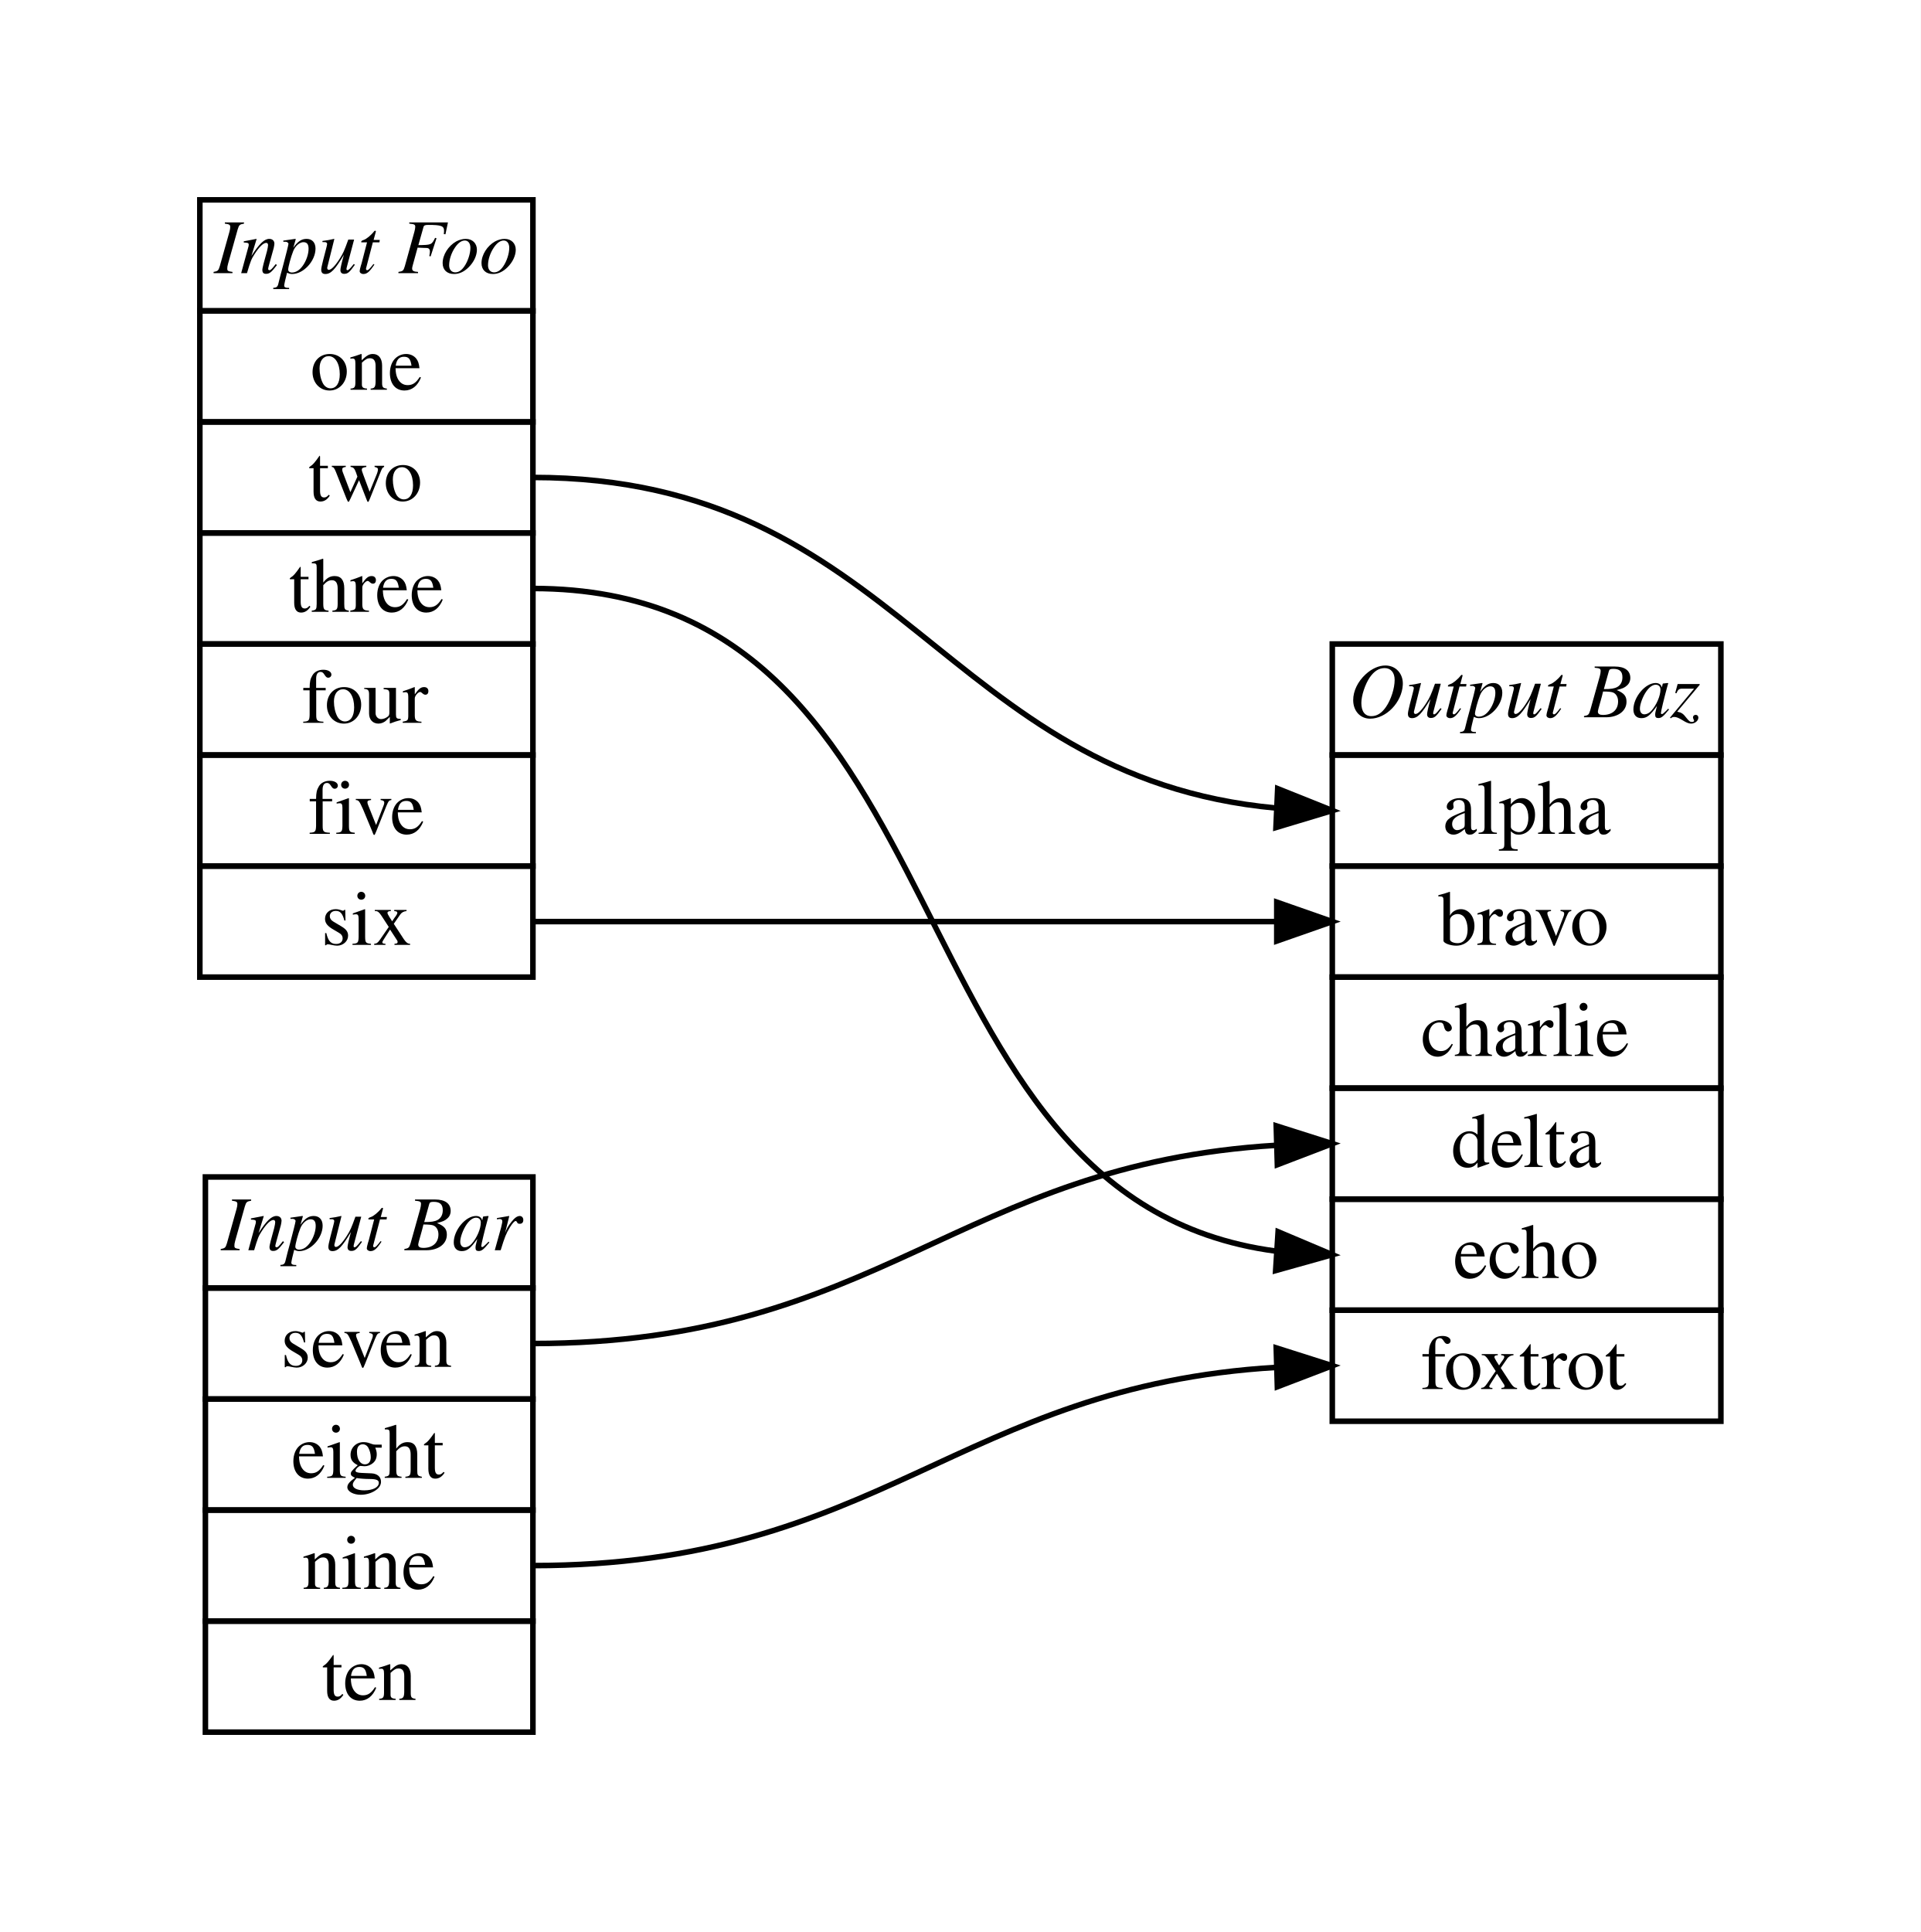
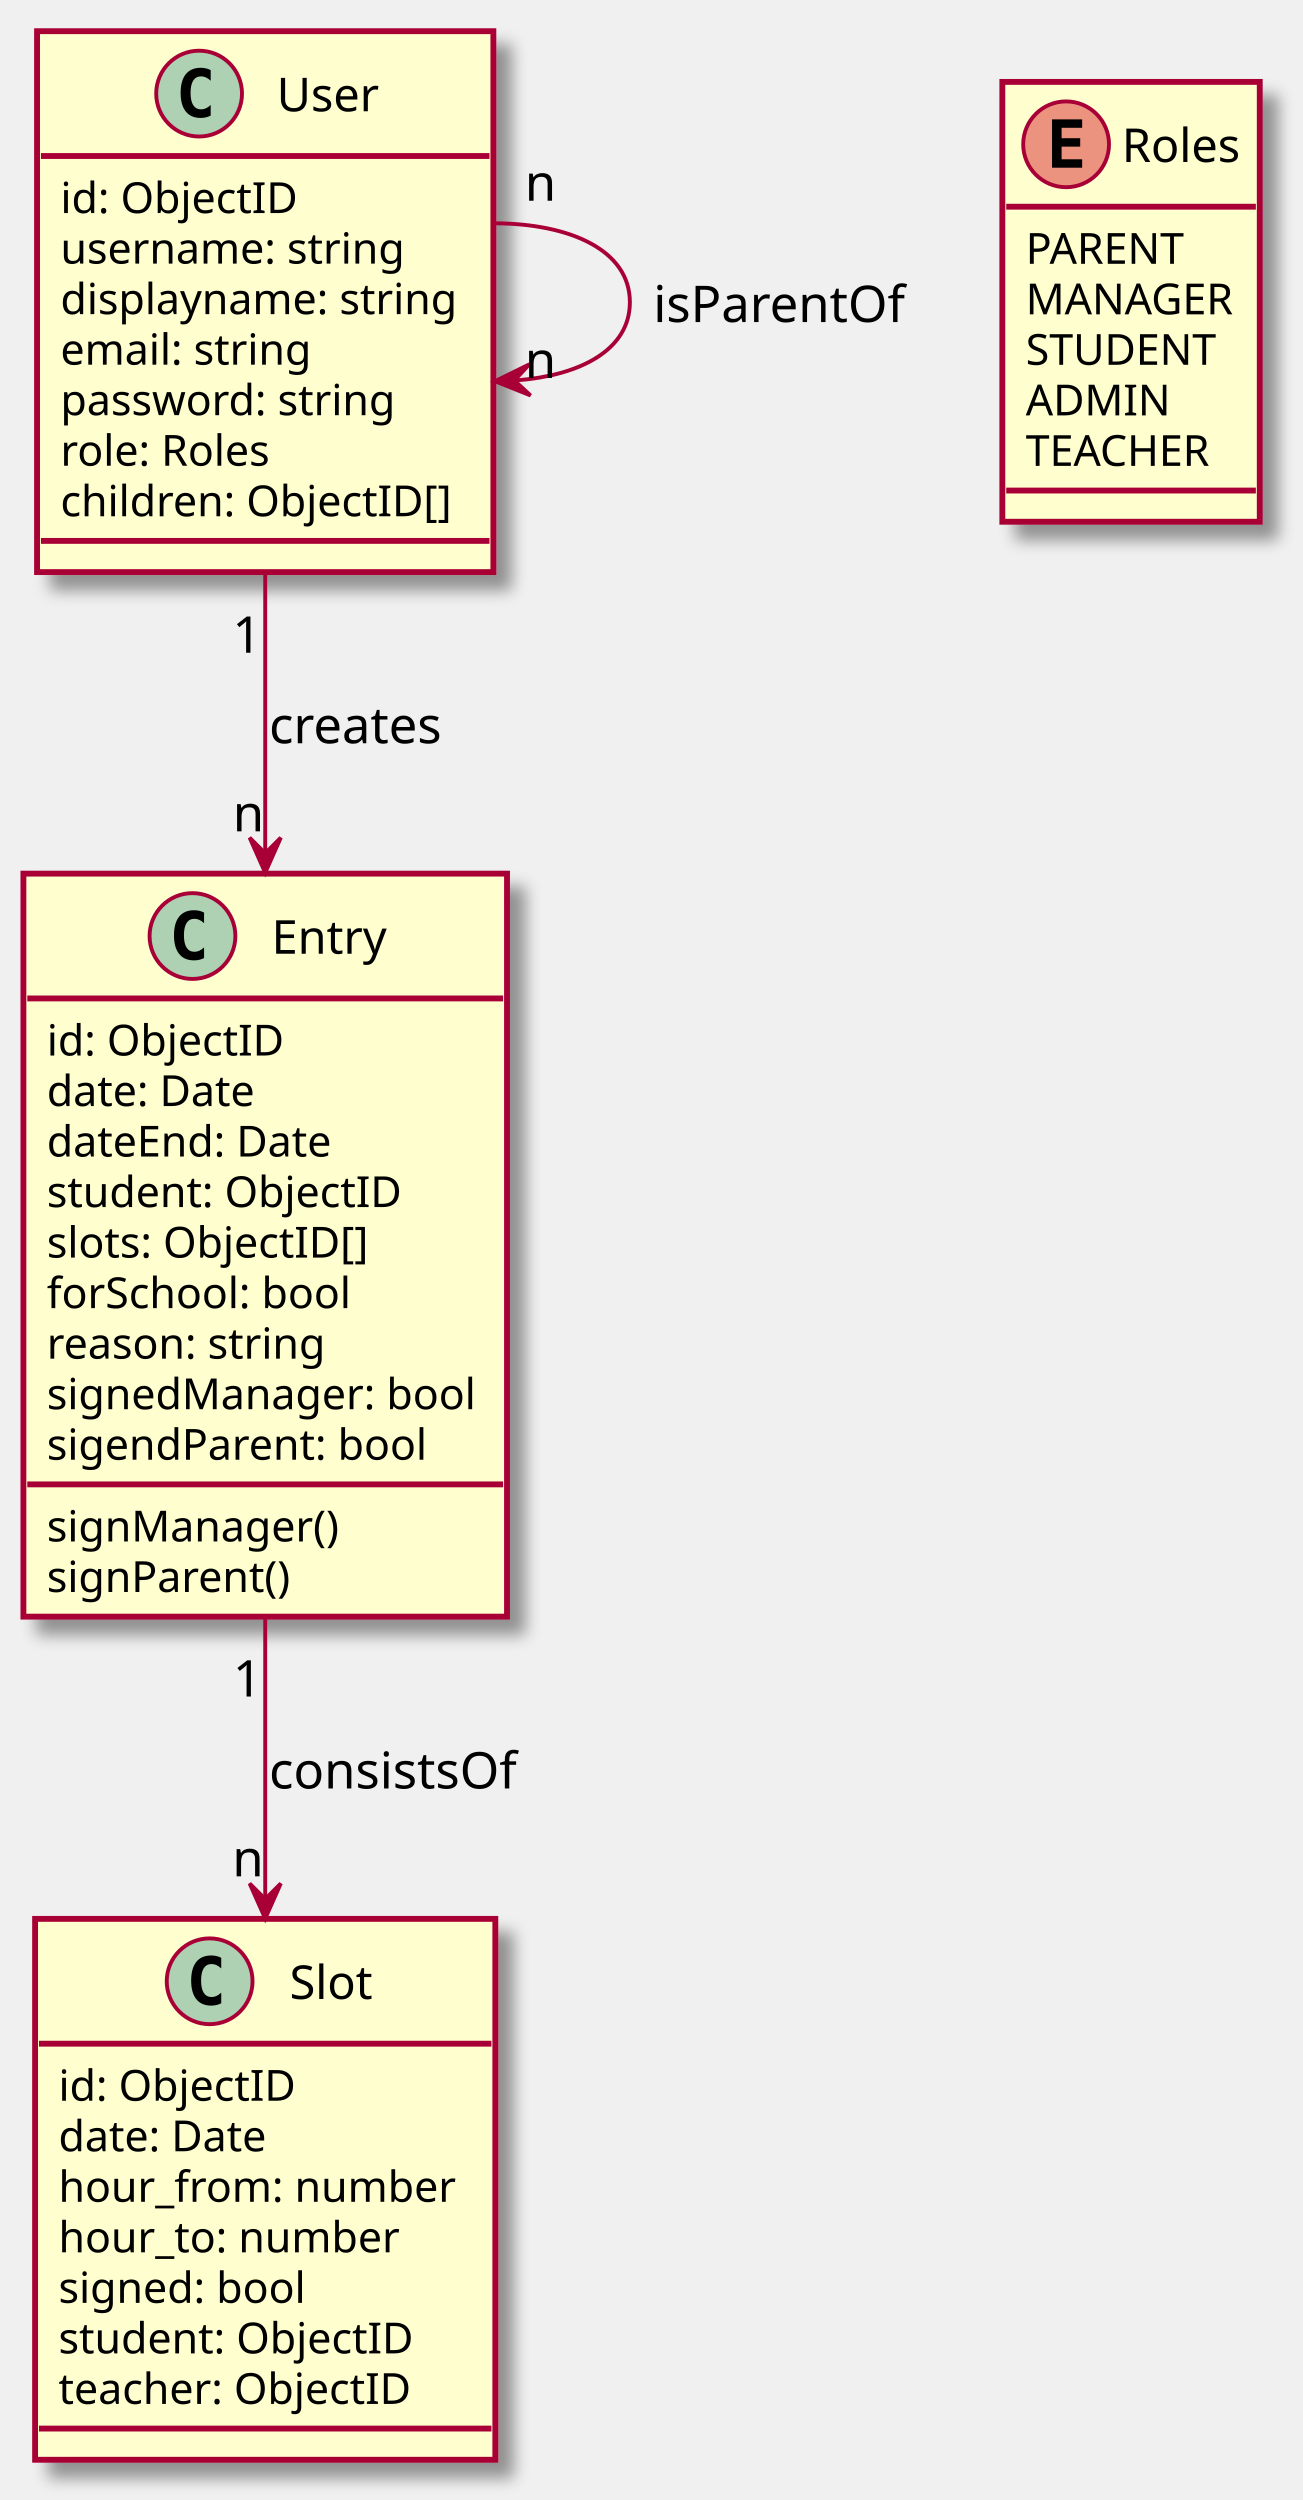
- <svg xmlns="http://www.w3.org/2000/svg" width="346pt" height="348pt" viewBox="0.00 0.00 346.00 348.00">
-   <g id="graph0" class="graph" transform="scale(1 1) rotate(0) translate(36 312)">
-     <polygon fill="#ffffff" stroke="transparent" points="-36,36 -36,-312 310,-312 310,36 -36,36" />
-     <g id="node1" class="node">
-       <polygon fill="none" stroke="#000000" points="0,-256 0,-276 60,-276 60,-256 0,-256" />
-       <text text-anchor="start" x="2.581" y="-262.8" font-family="Times,serif" font-style="italic" font-size="14.00" fill="#000000">Input Foo</text>
-       <polygon fill="none" stroke="#000000" points="0,-236 0,-256 60,-256 60,-236 0,-236" />
-       <text text-anchor="start" x="19.893" y="-241.8" font-family="Times,serif" font-size="14.00" fill="#000000">one</text>
-       <polygon fill="none" stroke="#000000" points="0,-216 0,-236 60,-236 60,-216 0,-216" />
-       <text text-anchor="start" x="19.5" y="-221.8" font-family="Times,serif" font-size="14.00" fill="#000000">two</text>
-       <polygon fill="none" stroke="#000000" points="0,-196 0,-216 60,-216 60,-196 0,-196" />
-       <text text-anchor="start" x="16.01" y="-201.8" font-family="Times,serif" font-size="14.00" fill="#000000">three</text>
-       <polygon fill="none" stroke="#000000" points="0,-176 0,-196 60,-196 60,-176 0,-176" />
-       <text text-anchor="start" x="18.338" y="-181.8" font-family="Times,serif" font-size="14.00" fill="#000000">four</text>
-       <polygon fill="none" stroke="#000000" points="0,-156 0,-176 60,-176 60,-156 0,-156" />
-       <text text-anchor="start" x="19.5" y="-161.8" font-family="Times,serif" font-size="14.00" fill="#000000">five</text>
-       <polygon fill="none" stroke="#000000" points="0,-136 0,-156 60,-156 60,-136 0,-136" />
-       <text text-anchor="start" x="21.831" y="-141.8" font-family="Times,serif" font-size="14.00" fill="#000000">six</text>
-     </g>
-     <g id="node3" class="node">
-       <polygon fill="none" stroke="#000000" points="204,-176 204,-196 274,-196 274,-176 204,-176" />
-       <text text-anchor="start" x="206.922" y="-182.8" font-family="Times,serif" font-style="italic" font-size="14.00" fill="#000000">Output Baz</text>
-       <polygon fill="none" stroke="#000000" points="204,-156 204,-176 274,-176 274,-156 204,-156" />
-       <text text-anchor="start" x="223.841" y="-161.8" font-family="Times,serif" font-size="14.00" fill="#000000">alpha</text>
-       <polygon fill="none" stroke="#000000" points="204,-136 204,-156 274,-156 274,-136 204,-136" />
-       <text text-anchor="start" x="223.062" y="-141.8" font-family="Times,serif" font-size="14.00" fill="#000000">bravo</text>
-       <polygon fill="none" stroke="#000000" points="204,-116 204,-136 274,-136 274,-116 204,-116" />
-       <text text-anchor="start" x="219.958" y="-121.8" font-family="Times,serif" font-size="14.00" fill="#000000">charlie</text>
-       <polygon fill="none" stroke="#000000" points="204,-96 204,-116 274,-116 274,-96 204,-96" />
-       <text text-anchor="start" x="225.397" y="-101.8" font-family="Times,serif" font-size="14.00" fill="#000000">delta</text>
-       <polygon fill="none" stroke="#000000" points="204,-76 204,-96 274,-96 274,-76 204,-76" />
-       <text text-anchor="start" x="225.786" y="-81.8" font-family="Times,serif" font-size="14.00" fill="#000000">echo</text>
-       <polygon fill="none" stroke="#000000" points="204,-56 204,-76 274,-76 274,-56 204,-56" />
-       <text text-anchor="start" x="219.948" y="-61.8" font-family="Times,serif" font-size="14.00" fill="#000000">foxtrot</text>
-     </g>
-     <g id="edge1" class="edge">
-       <path fill="none" stroke="#000000" d="M60,-226C125.812,-226 133.96,-171.939 193.916,-166.448" />
-       <polygon fill="#000000" stroke="#000000" points="194.165,-169.941 204,-166 193.854,-162.948 194.165,-169.941" />
-     </g>
-     <g id="edge2" class="edge">
-       <path fill="none" stroke="#000000" d="M60,-206C139.73,-206 122.439,-96.091 193.831,-86.646" />
-       <polygon fill="#000000" stroke="#000000" points="194.242,-90.127 204,-86 193.798,-83.141 194.242,-90.127" />
-     </g>
-     <g id="edge3" class="edge">
-       <path fill="none" stroke="#000000" d="M60,-146C120.5,-146 138.106,-146 193.915,-146" />
-       <polygon fill="#000000" stroke="#000000" points="194,-149.5 204,-146 194,-142.5 194,-149.5" />
-     </g>
-     <g id="node2" class="node">
-       <polygon fill="none" stroke="#000000" points="1,-80 1,-100 60,-100 60,-80 1,-80" />
-       <text text-anchor="start" x="3.867" y="-86.8" font-family="Times,serif" font-style="italic" font-size="14.00" fill="#000000">Input Bar</text>
-       <polygon fill="none" stroke="#000000" points="1,-60 1,-80 60,-80 60,-60 1,-60" />
-       <text text-anchor="start" x="14.562" y="-65.8" font-family="Times,serif" font-size="14.00" fill="#000000">seven</text>
-       <polygon fill="none" stroke="#000000" points="1,-40 1,-60 60,-60 60,-40 1,-40" />
-       <text text-anchor="start" x="16.503" y="-45.8" font-family="Times,serif" font-size="14.00" fill="#000000">eight</text>
-       <polygon fill="none" stroke="#000000" points="1,-20 1,-40 60,-40 60,-20 1,-20" />
-       <text text-anchor="start" x="18.448" y="-25.8" font-family="Times,serif" font-size="14.00" fill="#000000">nine</text>
-       <polygon fill="none" stroke="#000000" points="1,0 1,-20 60,-20 60,0 1,0" />
-       <text text-anchor="start" x="21.948" y="-5.8" font-family="Times,serif" font-size="14.00" fill="#000000">ten</text>
-     </g>
-     <g id="edge4" class="edge">
-       <path fill="none" stroke="#000000" d="M60,-70C122.491,-70 136.608,-102.303 193.997,-105.71" />
-       <polygon fill="#000000" stroke="#000000" points="193.903,-109.209 204,-106 194.106,-102.212 193.903,-109.209" />
-     </g>
-     <g id="edge5" class="edge">
-       <path fill="none" stroke="#000000" d="M60,-30C122.491,-30 136.608,-62.303 193.997,-65.71" />
-       <polygon fill="#000000" stroke="#000000" points="193.903,-69.209 204,-66 194.106,-62.212 193.903,-69.209" />
-     </g>
+ <svg xmlns="http://www.w3.org/2000/svg" contentScriptType="application/ecmascript" contentStyleType="text/css" height="641px" preserveAspectRatio="none" style="width:334px;height:641px;" version="1.1" viewBox="0 0 334 641" width="334px" zoomAndPan="magnify">
+   <defs>
+     <filter height="300%" id="fp0f30u1minzw" width="300%" x="-1" y="-1">
+       <feGaussianBlur result="blurOut" stdDeviation="2.0" />
+       <feColorMatrix in="blurOut" result="blurOut2" type="matrix" values="0 0 0 0 0 0 0 0 0 0 0 0 0 0 0 0 0 0 .4 0" />
+       <feOffset dx="4.0" dy="4.0" in="blurOut2" result="blurOut3" />
+       <feBlend in="SourceGraphic" in2="blurOut3" mode="normal" />
+     </filter>
+   </defs>
+   <g>
+     <rect fill="#FEFECE" filter="url(#fp0f30u1minzw)" height="138.685" id="User" style="stroke: #A80036; stroke-width: 1.5;" width="117" x="9.5" y="8" />
+     <ellipse cx="51.05" cy="24" fill="#ADD1B2" rx="11" ry="11" style="stroke: #A80036; stroke-width: 1.0;" />
+     <path d="M54.023,29.643 Q53.442,29.942 52.803,30.091 Q52.164,30.241 51.458,30.241 Q48.951,30.241 47.632,28.589 Q46.312,26.937 46.312,23.816 Q46.312,20.686 47.632,19.035 Q48.951,17.383 51.458,17.383 Q52.164,17.383 52.811,17.532 Q53.459,17.682 54.023,17.98 L54.023,20.703 Q53.392,20.122 52.799,19.852 Q52.205,19.582 51.574,19.582 Q50.23,19.582 49.545,20.649 Q48.86,21.716 48.86,23.816 Q48.86,25.908 49.545,26.974 Q50.23,28.041 51.574,28.041 Q52.205,28.041 52.799,27.771 Q53.392,27.502 54.023,26.92 Z " />
+     <text fill="#000000" font-family="sans-serif" font-size="12" lengthAdjust="spacingAndGlyphs" textLength="26" x="70.95" y="28.535">User</text>
+     <line style="stroke: #A80036; stroke-width: 1.5;" x1="10.5" x2="125.5" y1="40" y2="40" />
+     <text fill="#000000" font-family="sans-serif" font-size="11" lengthAdjust="spacingAndGlyphs" textLength="62" x="15.5" y="54.635">id: ObjectID</text>
+     <text fill="#000000" font-family="sans-serif" font-size="11" lengthAdjust="spacingAndGlyphs" textLength="91" x="15.5" y="67.59">username: string</text>
+     <text fill="#000000" font-family="sans-serif" font-size="11" lengthAdjust="spacingAndGlyphs" textLength="105" x="15.5" y="80.545">displayname: string</text>
+     <text fill="#000000" font-family="sans-serif" font-size="11" lengthAdjust="spacingAndGlyphs" textLength="66" x="15.5" y="93.5">email: string</text>
+     <text fill="#000000" font-family="sans-serif" font-size="11" lengthAdjust="spacingAndGlyphs" textLength="90" x="15.5" y="106.455">password: string</text>
+     <text fill="#000000" font-family="sans-serif" font-size="11" lengthAdjust="spacingAndGlyphs" textLength="56" x="15.5" y="119.41">role: Roles</text>
+     <text fill="#000000" font-family="sans-serif" font-size="11" lengthAdjust="spacingAndGlyphs" textLength="104" x="15.5" y="132.365">children: ObjectID[]</text>
+     <line style="stroke: #A80036; stroke-width: 1.5;" x1="10.5" x2="125.5" y1="138.685" y2="138.685" />
+     <rect fill="#FEFECE" filter="url(#fp0f30u1minzw)" height="190.506" id="Entry" style="stroke: #A80036; stroke-width: 1.5;" width="124" x="6" y="224" />
+     <ellipse cx="49.35" cy="240" fill="#ADD1B2" rx="11" ry="11" style="stroke: #A80036; stroke-width: 1.0;" />
+     <path d="M52.323,245.643 Q51.742,245.942 51.103,246.091 Q50.464,246.241 49.758,246.241 Q47.251,246.241 45.931,244.589 Q44.612,242.937 44.612,239.816 Q44.612,236.686 45.931,235.035 Q47.251,233.383 49.758,233.383 Q50.464,233.383 51.111,233.532 Q51.759,233.682 52.323,233.981 L52.323,236.703 Q51.692,236.122 51.099,235.852 Q50.505,235.583 49.874,235.583 Q48.53,235.583 47.845,236.649 Q47.16,237.716 47.16,239.816 Q47.16,241.908 47.845,242.974 Q48.53,244.041 49.874,244.041 Q50.505,244.041 51.099,243.771 Q51.692,243.501 52.323,242.92 Z " />
+     <text fill="#000000" font-family="sans-serif" font-size="12" lengthAdjust="spacingAndGlyphs" textLength="29" x="69.65" y="244.535">Entry</text>
+     <line style="stroke: #A80036; stroke-width: 1.5;" x1="7" x2="129" y1="256" y2="256" />
+     <text fill="#000000" font-family="sans-serif" font-size="11" lengthAdjust="spacingAndGlyphs" textLength="62" x="12" y="270.635">id: ObjectID</text>
+     <text fill="#000000" font-family="sans-serif" font-size="11" lengthAdjust="spacingAndGlyphs" textLength="53" x="12" y="283.59">date: Date</text>
+     <text fill="#000000" font-family="sans-serif" font-size="11" lengthAdjust="spacingAndGlyphs" textLength="73" x="12" y="296.545">dateEnd: Date</text>
+     <text fill="#000000" font-family="sans-serif" font-size="11" lengthAdjust="spacingAndGlyphs" textLength="93" x="12" y="309.5">student: ObjectID</text>
+     <text fill="#000000" font-family="sans-serif" font-size="11" lengthAdjust="spacingAndGlyphs" textLength="86" x="12" y="322.455">slots: ObjectID[]</text>
+     <text fill="#000000" font-family="sans-serif" font-size="11" lengthAdjust="spacingAndGlyphs" textLength="82" x="12" y="335.41">forSchool: bool</text>
+     <text fill="#000000" font-family="sans-serif" font-size="11" lengthAdjust="spacingAndGlyphs" textLength="75" x="12" y="348.365">reason: string</text>
+     <text fill="#000000" font-family="sans-serif" font-size="11" lengthAdjust="spacingAndGlyphs" textLength="112" x="12" y="361.32">signedManager: bool</text>
+     <text fill="#000000" font-family="sans-serif" font-size="11" lengthAdjust="spacingAndGlyphs" textLength="100" x="12" y="374.275">sigendParent: bool</text>
+     <line style="stroke: #A80036; stroke-width: 1.5;" x1="7" x2="129" y1="380.596" y2="380.596" />
+     <text fill="#000000" font-family="sans-serif" font-size="11" lengthAdjust="spacingAndGlyphs" textLength="77" x="12" y="395.231">signManager()</text>
+     <text fill="#000000" font-family="sans-serif" font-size="11" lengthAdjust="spacingAndGlyphs" textLength="65" x="12" y="408.185">signParent()</text>
+     <rect fill="#FEFECE" filter="url(#fp0f30u1minzw)" height="138.685" id="Slot" style="stroke: #A80036; stroke-width: 1.5;" width="118" x="9" y="492" />
+     <ellipse cx="53.75" cy="508" fill="#ADD1B2" rx="11" ry="11" style="stroke: #A80036; stroke-width: 1.0;" />
+     <path d="M56.723,513.643 Q56.142,513.942 55.503,514.091 Q54.864,514.241 54.158,514.241 Q51.651,514.241 50.331,512.589 Q49.012,510.937 49.012,507.816 Q49.012,504.687 50.331,503.035 Q51.651,501.383 54.158,501.383 Q54.864,501.383 55.511,501.532 Q56.159,501.682 56.723,501.981 L56.723,504.703 Q56.092,504.122 55.499,503.852 Q54.905,503.582 54.274,503.582 Q52.93,503.582 52.245,504.649 Q51.56,505.716 51.56,507.816 Q51.56,509.908 52.245,510.974 Q52.93,512.041 54.274,512.041 Q54.905,512.041 55.499,511.771 Q56.092,511.502 56.723,510.92 Z " />
+     <text fill="#000000" font-family="sans-serif" font-size="12" lengthAdjust="spacingAndGlyphs" textLength="20" x="74.25" y="512.535">Slot</text>
+     <line style="stroke: #A80036; stroke-width: 1.5;" x1="10" x2="126" y1="524" y2="524" />
+     <text fill="#000000" font-family="sans-serif" font-size="11" lengthAdjust="spacingAndGlyphs" textLength="62" x="15" y="538.635">id: ObjectID</text>
+     <text fill="#000000" font-family="sans-serif" font-size="11" lengthAdjust="spacingAndGlyphs" textLength="53" x="15" y="551.59">date: Date</text>
+     <text fill="#000000" font-family="sans-serif" font-size="11" lengthAdjust="spacingAndGlyphs" textLength="106" x="15" y="564.545">hour_from: number</text>
+     <text fill="#000000" font-family="sans-serif" font-size="11" lengthAdjust="spacingAndGlyphs" textLength="91" x="15" y="577.5">hour_to: number</text>
+     <text fill="#000000" font-family="sans-serif" font-size="11" lengthAdjust="spacingAndGlyphs" textLength="66" x="15" y="590.455">signed: bool</text>
+     <text fill="#000000" font-family="sans-serif" font-size="11" lengthAdjust="spacingAndGlyphs" textLength="93" x="15" y="603.41">student: ObjectID</text>
+     <text fill="#000000" font-family="sans-serif" font-size="11" lengthAdjust="spacingAndGlyphs" textLength="92" x="15" y="616.365">teacher: ObjectID</text>
+     <line style="stroke: #A80036; stroke-width: 1.5;" x1="10" x2="126" y1="622.686" y2="622.686" />
+     <rect fill="#FEFECE" filter="url(#fp0f30u1minzw)" height="112.775" id="Roles" style="stroke: #A80036; stroke-width: 1.5;" width="66" x="257" y="21" />
+     <ellipse cx="273.35" cy="37" fill="#EB937F" rx="11" ry="11" style="stroke: #A80036; stroke-width: 1.0;" />
+     <path d="M277.464,43 L269.745,43 L269.745,30.607 L277.464,30.607 L277.464,32.765 L272.193,32.765 L272.193,35.438 L276.966,35.438 L276.966,37.596 L272.193,37.596 L272.193,40.842 L277.464,40.842 Z " />
+     <text fill="#000000" font-family="sans-serif" font-size="12" lengthAdjust="spacingAndGlyphs" textLength="31" x="287.65" y="41.535">Roles</text>
+     <line style="stroke: #A80036; stroke-width: 1.5;" x1="258" x2="322" y1="53" y2="53" />
+     <text fill="#000000" font-family="sans-serif" font-size="11" lengthAdjust="spacingAndGlyphs" textLength="42" x="263" y="67.635">PARENT</text>
+     <text fill="#000000" font-family="sans-serif" font-size="11" lengthAdjust="spacingAndGlyphs" textLength="54" x="263" y="80.59">MANAGER</text>
+     <text fill="#000000" font-family="sans-serif" font-size="11" lengthAdjust="spacingAndGlyphs" textLength="50" x="263" y="93.545">STUDENT</text>
+     <text fill="#000000" font-family="sans-serif" font-size="11" lengthAdjust="spacingAndGlyphs" textLength="36" x="263" y="106.5">ADMIN</text>
+     <text fill="#000000" font-family="sans-serif" font-size="11" lengthAdjust="spacingAndGlyphs" textLength="50" x="263" y="119.455">TEACHER</text>
+     <line style="stroke: #A80036; stroke-width: 1.5;" x1="258" x2="322" y1="125.775" y2="125.775" />
+     <path d="M126.893,57.251 C146.159,57.356 161.5,64.106 161.5,77.5 C161.5,89.639 148.901,96.32 132.199,97.544 " fill="none" id="User-User" style="stroke: #A80036; stroke-width: 1.0;" />
+     <polygon fill="#A80036" points="126.893,97.749,136.041,101.399,131.89,97.556,135.732,93.405,126.893,97.749" style="stroke: #A80036; stroke-width: 1.0;" />
+     <text fill="#000000" font-family="sans-serif" font-size="13" lengthAdjust="spacingAndGlyphs" textLength="65" x="167.5" y="82.568">isParentOf</text>
+     <text fill="#000000" font-family="sans-serif" font-size="13" lengthAdjust="spacingAndGlyphs" textLength="8" x="134.558" y="51.476">n</text>
+     <text fill="#000000" font-family="sans-serif" font-size="13" lengthAdjust="spacingAndGlyphs" textLength="8" x="134.558" y="96.909">n</text>
+     <path d="M68,415.145 C68,438.973 68,464.175 68,486.826 " fill="none" id="Entry-Slot" style="stroke: #A80036; stroke-width: 1.0;" />
+     <polygon fill="#A80036" points="68,491.92,72,482.92,68,486.92,64,482.92,68,491.92" style="stroke: #A80036; stroke-width: 1.0;" />
+     <text fill="#000000" font-family="sans-serif" font-size="13" lengthAdjust="spacingAndGlyphs" textLength="68" x="69" y="458.568">consistsOf</text>
+     <text fill="#000000" font-family="sans-serif" font-size="13" lengthAdjust="spacingAndGlyphs" textLength="8" x="59.719" y="434.994">1</text>
+     <text fill="#000000" font-family="sans-serif" font-size="13" lengthAdjust="spacingAndGlyphs" textLength="8" x="59.562" y="481.091">n</text>
+     <path d="M68,147.172 C68,169.463 68,194.608 68,218.659 " fill="none" id="User-Entry" style="stroke: #A80036; stroke-width: 1.0;" />
+     <polygon fill="#A80036" points="68,223.773,72,214.773,68,218.773,64,214.773,68,223.773" style="stroke: #A80036; stroke-width: 1.0;" />
+     <text fill="#000000" font-family="sans-serif" font-size="13" lengthAdjust="spacingAndGlyphs" textLength="45" x="69" y="190.568">creates</text>
+     <text fill="#000000" font-family="sans-serif" font-size="13" lengthAdjust="spacingAndGlyphs" textLength="8" x="59.606" y="167.368">1</text>
+     <text fill="#000000" font-family="sans-serif" font-size="13" lengthAdjust="spacingAndGlyphs" textLength="8" x="59.681" y="213.148">n</text>
  </g>
</svg>
